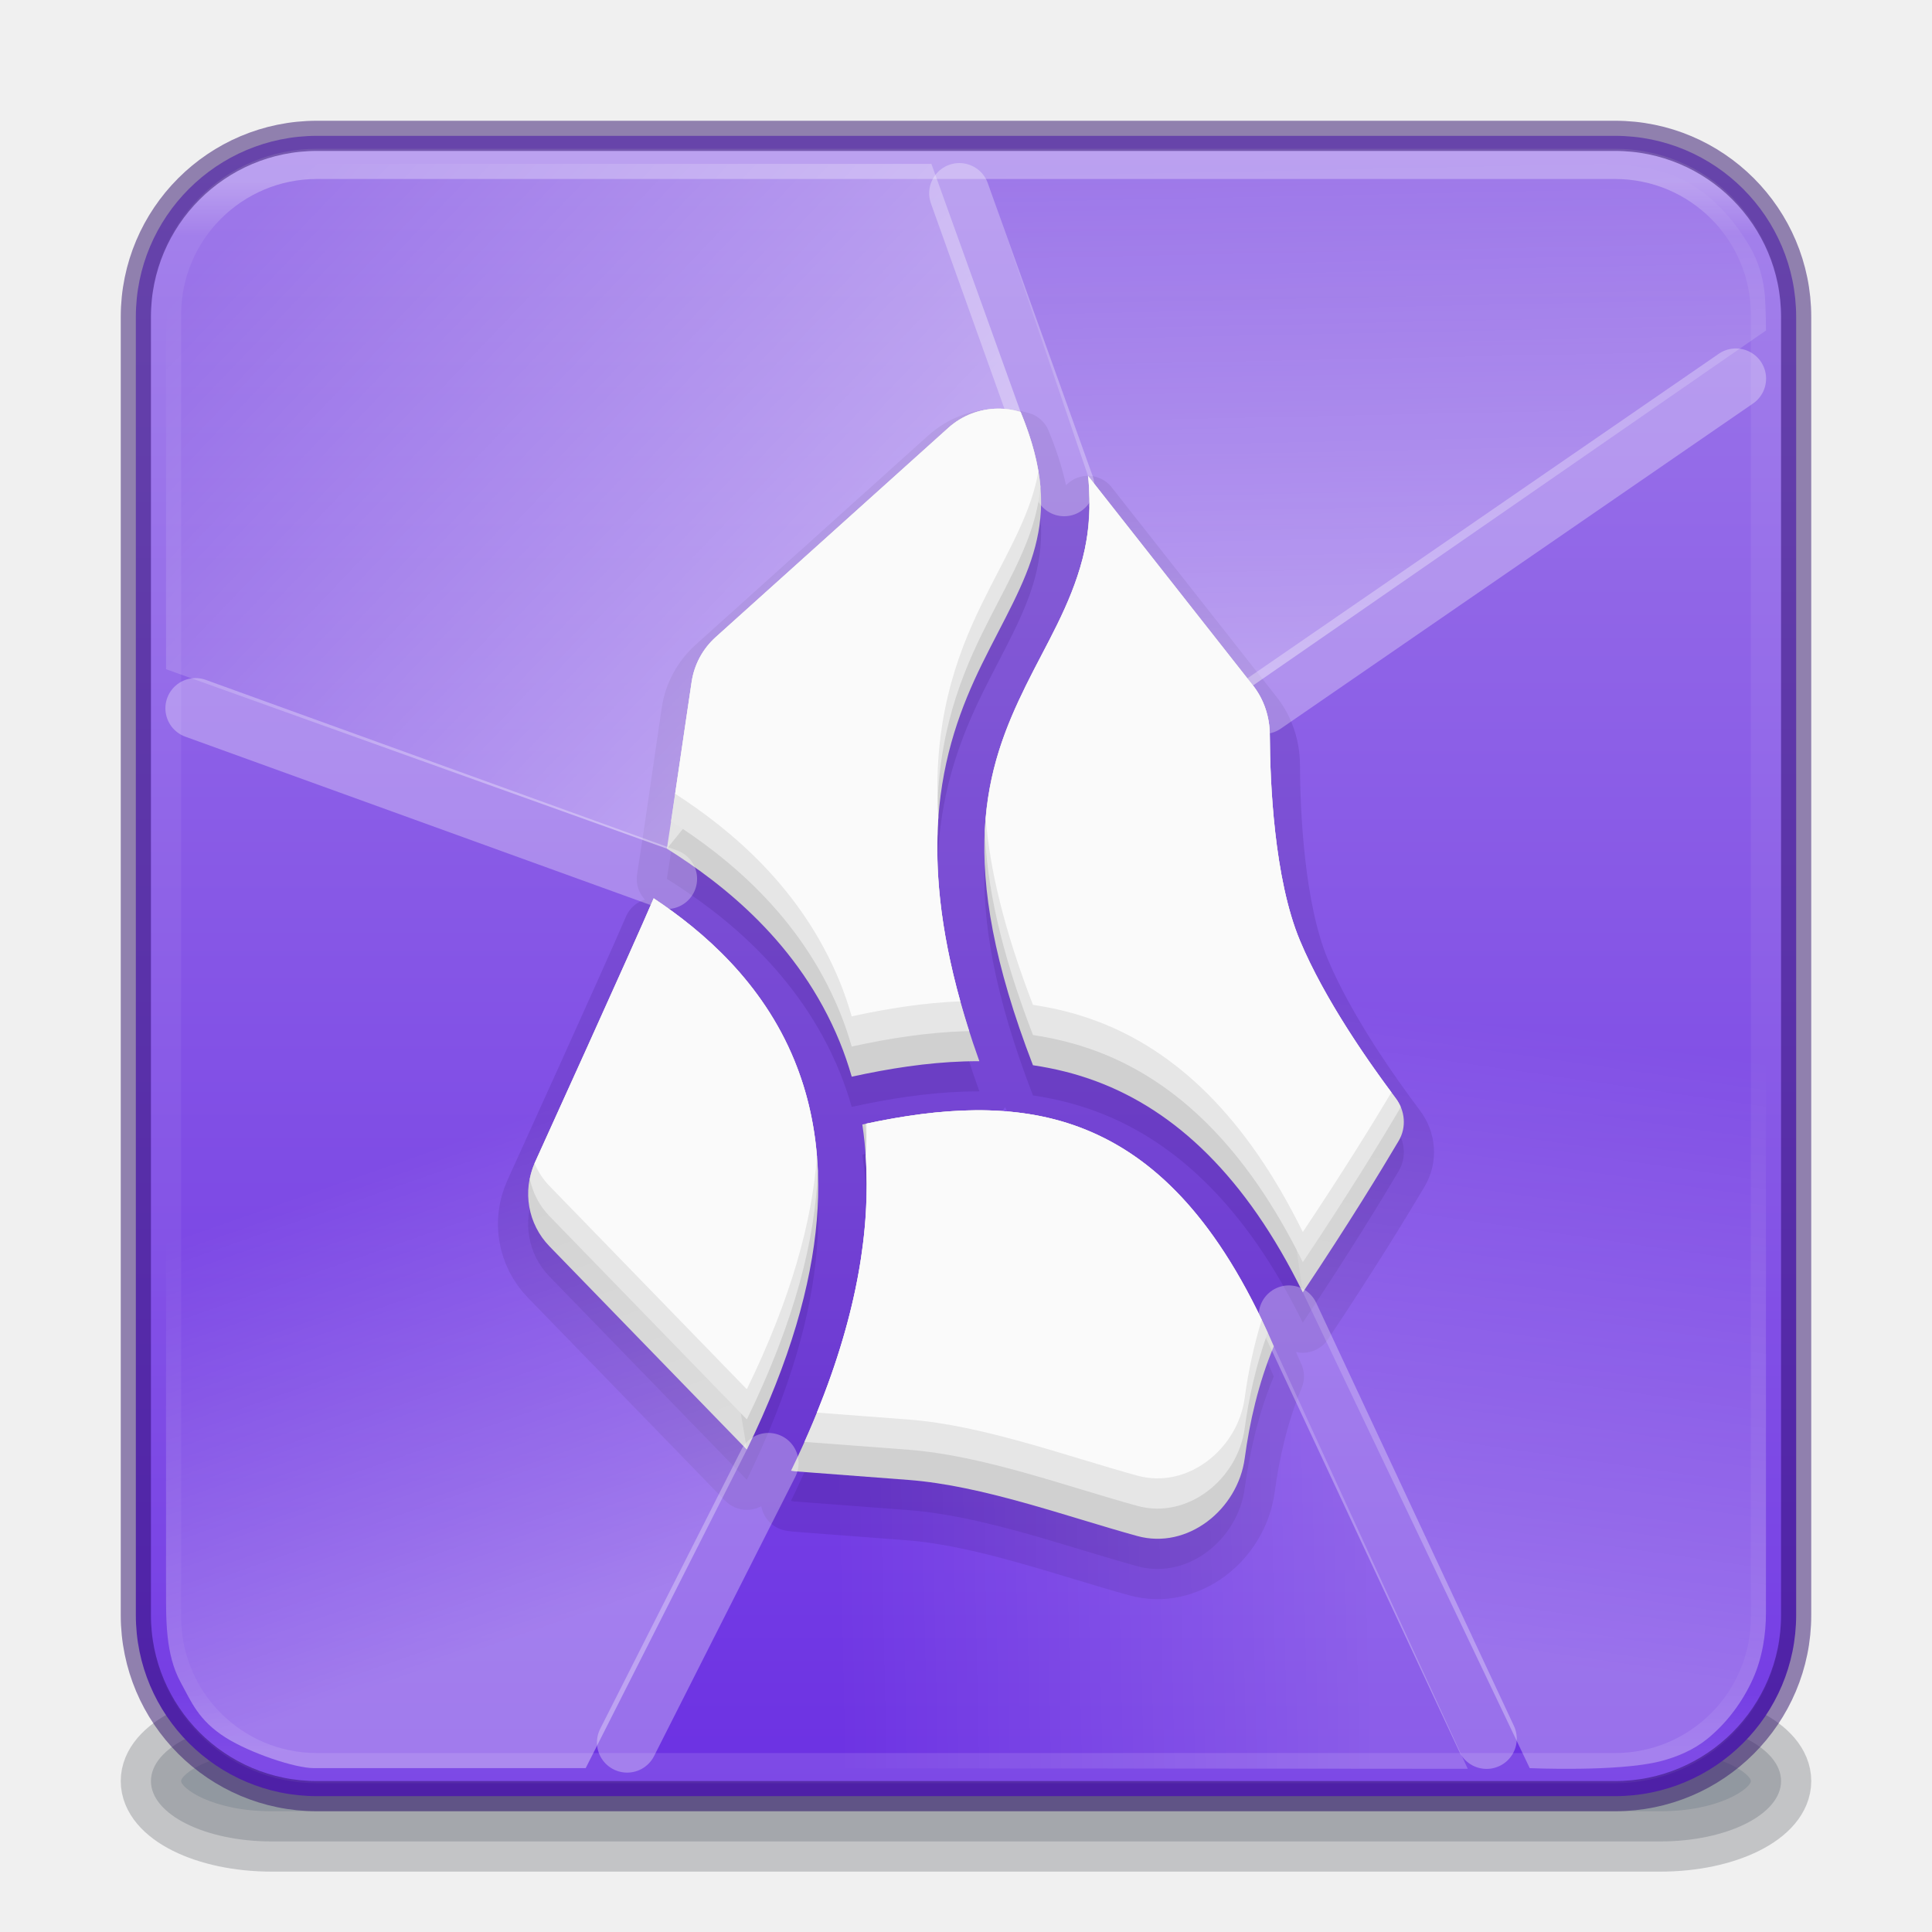
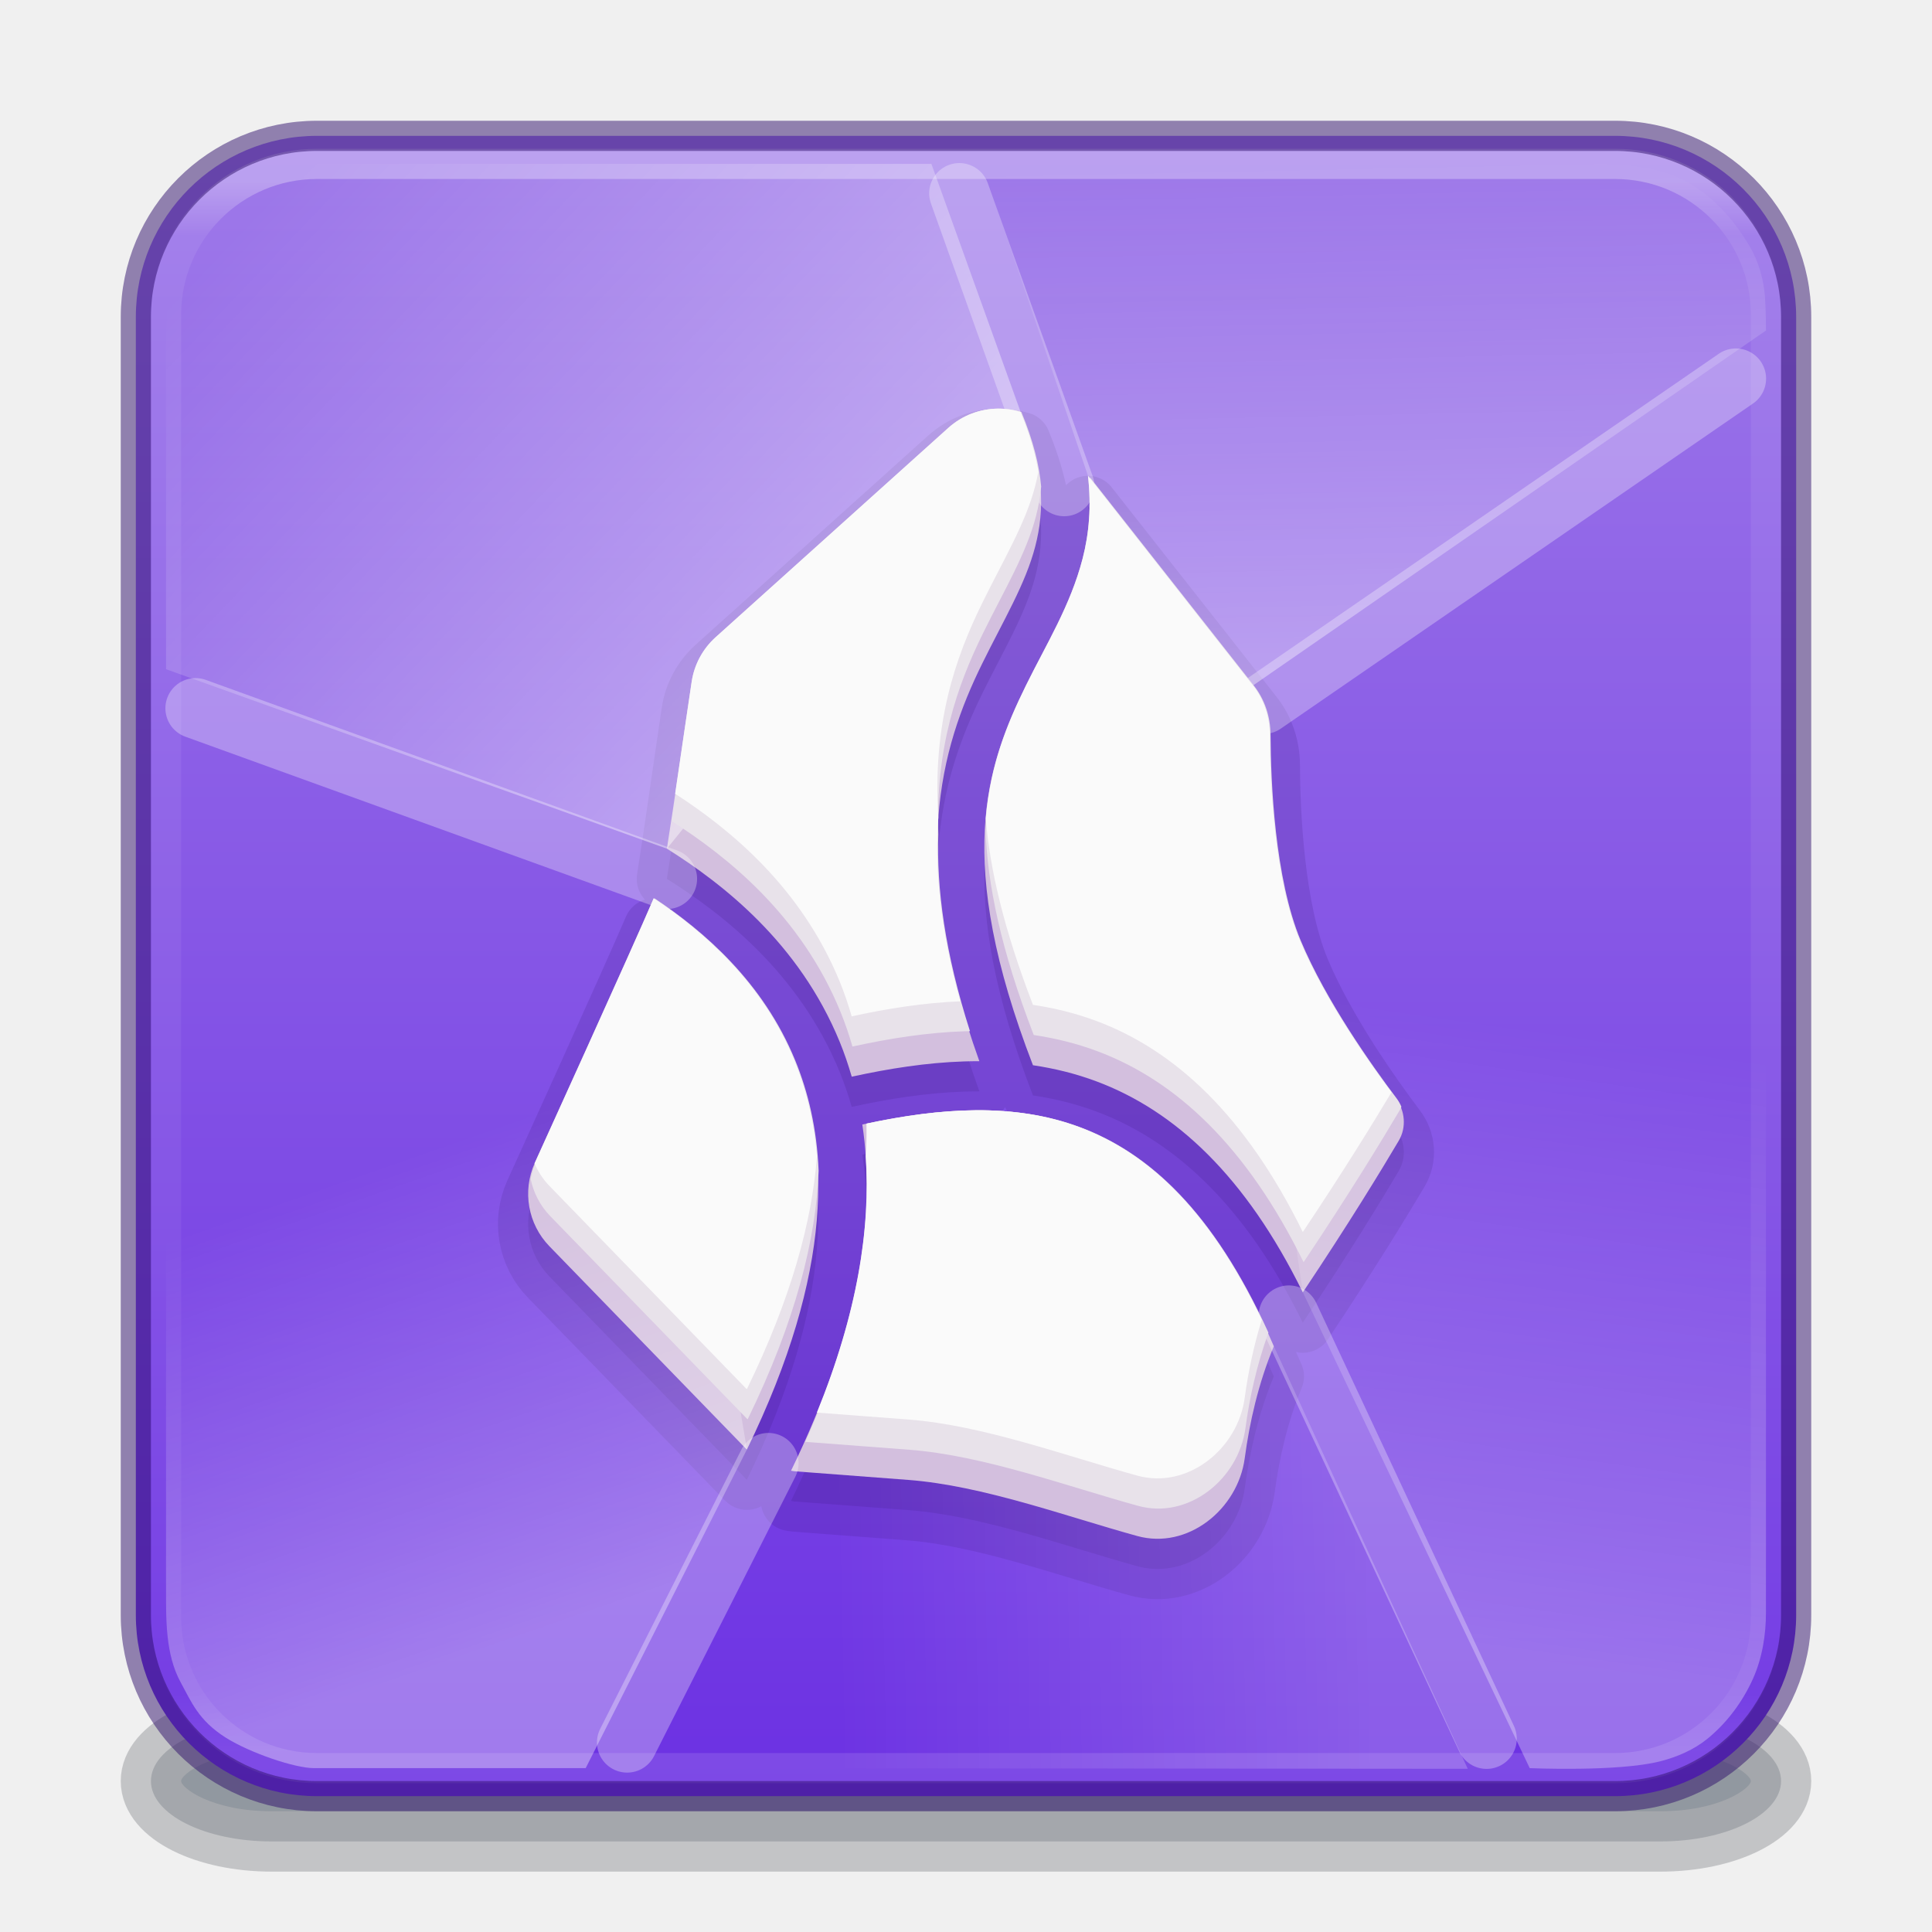
- <svg xmlns="http://www.w3.org/2000/svg" xmlns:xlink="http://www.w3.org/1999/xlink" version="1.1" id="svg4332" height="64" width="64" xml:space="preserve">
-   <defs id="defs4334">
+ <svg xmlns="http://www.w3.org/2000/svg" xmlns:xlink="http://www.w3.org/1999/xlink" version="1.1" width="64" height="64" id="svg6649" xml:space="preserve">
+   <defs id="defs6651">
    <linearGradient id="linearGradient17">
      <stop style="stop-color:#ffffff;stop-opacity:0.204;" offset="0" id="stop17" />
      <stop style="stop-color:#ffffff;stop-opacity:0;" offset="1" id="stop18" />
    </linearGradient>
    <linearGradient id="linearGradient15">
      <stop style="stop-color:#ffffff;stop-opacity:0.354;" offset="0" id="stop15" />
      <stop style="stop-color:#ffffff;stop-opacity:0;" offset="1" id="stop16" />
    </linearGradient>
    <linearGradient id="linearGradient13">
      <stop style="stop-color:#ffffff;stop-opacity:0.3;" offset="0" id="stop13" />
      <stop style="stop-color:#ffffff;stop-opacity:0;" offset="1" id="stop14" />
    </linearGradient>
    <linearGradient id="linearGradient11">
      <stop style="stop-color:#ffffff;stop-opacity:0.399;" offset="0" id="stop11" />
      <stop style="stop-color:#ffffff;stop-opacity:0;" offset="1" id="stop12" />
    </linearGradient>
    <linearGradient id="linearGradient4">
-       <stop style="stop-color:#ffffff;stop-opacity:0.447;" offset="0" id="stop4" />
-       <stop style="stop-color:#ffffff;stop-opacity:0;" offset="1" id="stop5" />
+       <stop style="stop-color:#ffffff;stop-opacity:0.447;" offset="0" id="stop4-5" />
+       <stop style="stop-color:#ffffff;stop-opacity:0;" offset="1" id="stop5-6" />
    </linearGradient>
    <linearGradient id="linearGradient909">
      <stop id="stop901" style="stop-color:#9e79e9;stop-opacity:1;" offset="0" />
      <stop id="stop907" style="stop-color:#6c31e3;stop-opacity:1;" offset="1" />
    </linearGradient>
-     <linearGradient y2="42.092" x2="24" y1="5.909" x1="24" gradientTransform="matrix(1.432432,0,0,1.436283,-2.378375,-2.470783)" gradientUnits="userSpaceOnUse" id="linearGradient3904" xlink:href="#linearGradient4270" />
+     <linearGradient y2="42.092" x2="24" y1="5.909" x1="24" gradientTransform="matrix(1.432432,0,0,1.436283,-2.37838,-2.470783)" gradientUnits="userSpaceOnUse" id="linearGradient3904" xlink:href="#linearGradient4270" />
    <linearGradient id="linearGradient4270">
      <stop id="stop4272" style="stop-color:#ffffff;stop-opacity:1" offset="0" />
      <stop id="stop4274" style="stop-color:#ffffff;stop-opacity:0.235" offset="0.035" />
      <stop id="stop4276" style="stop-color:#ffffff;stop-opacity:0.157" offset="0.962" />
      <stop id="stop4278" style="stop-color:#ffffff;stop-opacity:0.392" offset="1" />
    </linearGradient>
    <linearGradient xlink:href="#linearGradient909" id="linearGradient899" x1="31.781" y1="4.927" x2="31.781" y2="59.148" gradientUnits="userSpaceOnUse" />
    <linearGradient xlink:href="#linearGradient4" id="linearGradient5" x1="28.166" y1="22.705" x2="10.04" y2="5.429" gradientUnits="userSpaceOnUse" />
    <linearGradient xlink:href="#linearGradient11" id="linearGradient12" x1="41.508" y1="22.707" x2="41.144" y2="5.429" gradientUnits="userSpaceOnUse" />
    <linearGradient xlink:href="#linearGradient13" id="linearGradient14" x1="52.227" y1="55.155" x2="55.176" y2="34.68" gradientUnits="userSpaceOnUse" />
    <linearGradient xlink:href="#linearGradient15" id="linearGradient16" x1="20.775" y1="53.066" x2="15.391" y2="37.661" gradientUnits="userSpaceOnUse" />
    <linearGradient xlink:href="#linearGradient17" id="linearGradient18" x1="45.409" y1="51.595" x2="27.697" y2="51.975" gradientUnits="userSpaceOnUse" />
  </defs>
-   <path id="path19" style="opacity:0.2;fill:#0e141f;fill-opacity:1;stroke:#0e141f;stroke-width:2;stroke-linecap:round;stroke-linejoin:round;stroke-dasharray:none;stroke-opacity:1;paint-order:markers stroke fill" d="M 9 57 A 4 2 0 0 0 5 59 A 4 2 0 0 0 9 61 L 55 61 A 4 2 0 0 0 59 59 A 4 2 0 0 0 55 57 L 9 57 z " />
-   <path id="rect18" style="opacity:0.2;fill:#273445;fill-opacity:1;stroke:none;stroke-width:2;stroke-linecap:round;stroke-linejoin:round;stroke-dasharray:none;stroke-opacity:1;paint-order:markers stroke fill" d="M 9 57 A 4 2 0 0 0 5 59 A 4 2 0 0 0 9 61 L 55 61 A 4 2 0 0 0 59 59 A 4 2 0 0 0 55 57 L 9 57 z " />
+   <path id="path19" style="opacity:0.2;fill:#0e141f;fill-opacity:1;stroke:#0e141f;stroke-width:2;stroke-linecap:round;stroke-linejoin:round;stroke-dasharray:none;stroke-opacity:1;paint-order:markers stroke fill" d="m 9,57 a 4,2 0 0 0 -4,2 4,2 0 0 0 4,2 h 46 a 4,2 0 0 0 4,-2 4,2 0 0 0 -4,-2 z" />
+   <path id="rect18" style="opacity:0.2;fill:#273445;fill-opacity:1;stroke:none;stroke-width:2;stroke-linecap:round;stroke-linejoin:round;stroke-dasharray:none;stroke-opacity:1;paint-order:markers stroke fill" d="m 9,57 a 4,2 0 0 0 -4,2 4,2 0 0 0 4,2 h 46 a 4,2 0 0 0 4,-2 4,2 0 0 0 -4,-2 z" />
  <path id="path18" style="opacity:0.2;fill:#485a6c;fill-opacity:1;stroke:none;stroke-width:2;stroke-linecap:round;stroke-linejoin:round;stroke-dasharray:none;stroke-opacity:1;paint-order:markers stroke fill" d="m 9,58 h 46 c 1.99,0 3,0.774 3,1 0,0.226 -1.01,1 -3,1 H 9 C 7.01,60 6,59.226 6,59 6,58.774 7.01,58 9,58 Z" />
  <rect width="55" height="55" rx="6" ry="6" x="4.5" y="4.5" id="rect5505-21-3-8-5-2-9" style="color:#000000;display:inline;overflow:visible;visibility:visible;fill:url(#linearGradient899);fill-opacity:1;fill-rule:nonzero;stroke:none;stroke-width:1;marker:none;enable-background:accumulate" />
-   <path id="path2" style="fill:#2e0d6d;fill-opacity:1;stroke-width:2;stroke:#2f106c;stroke-opacity:1;stroke-dasharray:none;stroke-linejoin:round;stroke-linecap:round;opacity:0.15" d="m 33.045,14.537 c -0.581,0.008 -1.164,0.217 -1.633,0.639 l -7.703,6.93 c -0.43,0.386 -0.711,0.909 -0.797,1.48 -0.236,1.563 -0.587,4.073 -0.82,5.527 1.841,1.156 4.379,3.118 5.723,6.396 0.151,0.369 0.284,0.757 0.4,1.158 1.238,-0.271 2.482,-0.466 3.719,-0.506 0.169,-0.005 0.339,-0.008 0.508,-0.008 -2.385,-6.652 -1.272,-10.387 0.086,-13.154 0.718,-1.462 1.442,-2.649 1.766,-3.9 0.316,-1.222 0.307,-2.537 -0.484,-4.453 -0.248,-0.076 -0.505,-0.113 -0.764,-0.109 z m 2.996,2.225 c 0.114,1.003 0.037,1.911 -0.178,2.742 -0.404,1.562 -1.206,2.837 -1.881,4.211 -1.322,2.693 -2.381,5.79 0.236,12.572 0.712,0.106 1.416,0.277 2.109,0.537 2.595,0.971 4.934,3.131 6.83,6.988 1.532,-2.291 2.623,-4.084 3.178,-5.023 0.26,-0.441 0.213,-0.994 -0.096,-1.402 -0.803,-1.064 -2.34,-3.227 -3.178,-5.23 -0.861,-2.059 -0.991,-5.257 -0.998,-6.814 -0.003,-0.592 -0.191,-1.17 -0.557,-1.635 z m -14.387,13.996 c -0.672,1.579 -3.941,8.768 -3.941,8.768 -0.418,0.932 -0.225,2.025 0.486,2.758 l 6.51,6.705 c 0.01,0.01 0.023,0.017 0.033,0.027 2.89,-5.929 2.755,-10.006 1.572,-12.891 -1.062,-2.592 -3.025,-4.279 -4.66,-5.367 z m 10.656,7.021 c -1.204,0.009 -2.458,0.19 -3.746,0.471 0.455,3.013 -0.087,6.798 -2.361,11.469 0.04,0.005 0.077,0.017 0.117,0.019 0,0 3.454,0.262 3.779,0.287 2.465,0.19 5.206,1.205 7.572,1.857 1.661,0.461 3.333,-0.872 3.562,-2.58 0.156,-1.162 0.447,-2.472 0.963,-3.707 -1.869,-4.32 -4.066,-6.366 -6.438,-7.254 -1.091,-0.408 -2.245,-0.571 -3.449,-0.562 z" />
-   <path id="path3" style="fill:#2e0d6d;fill-opacity:1;stroke-width:2;stroke:none;stroke-opacity:1;stroke-dasharray:none;stroke-linejoin:round;stroke-linecap:round;opacity:0.15" d="m 33.045,14.537 c -0.581,0.008 -1.164,0.217 -1.633,0.639 l -7.703,6.93 c -0.43,0.386 -0.711,0.909 -0.797,1.48 -0.236,1.563 -0.587,4.073 -0.82,5.527 1.841,1.156 4.379,3.118 5.723,6.396 0.151,0.369 0.284,0.757 0.4,1.158 1.238,-0.271 2.482,-0.466 3.719,-0.506 0.169,-0.005 0.339,-0.008 0.508,-0.008 -2.385,-6.652 -1.272,-10.387 0.086,-13.154 0.718,-1.462 1.442,-2.649 1.766,-3.9 0.316,-1.222 0.307,-2.537 -0.484,-4.453 -0.248,-0.076 -0.505,-0.113 -0.764,-0.109 z m 2.996,2.225 c 0.114,1.003 0.037,1.911 -0.178,2.742 -0.404,1.562 -1.206,2.837 -1.881,4.211 -1.322,2.693 -2.381,5.79 0.236,12.572 0.712,0.106 1.416,0.277 2.109,0.537 2.595,0.971 4.934,3.131 6.83,6.988 1.532,-2.291 2.623,-4.084 3.178,-5.023 0.26,-0.441 0.213,-0.994 -0.096,-1.402 -0.803,-1.064 -2.34,-3.227 -3.178,-5.23 -0.861,-2.059 -0.991,-5.257 -0.998,-6.814 -0.003,-0.592 -0.191,-1.17 -0.557,-1.635 z m -14.387,13.996 c -0.672,1.579 -3.941,8.768 -3.941,8.768 -0.418,0.932 -0.225,2.025 0.486,2.758 l 6.51,6.705 c 0.01,0.01 0.023,0.017 0.033,0.027 2.89,-5.929 2.755,-10.006 1.572,-12.891 -1.062,-2.592 -3.025,-4.279 -4.66,-5.367 z m 10.656,7.021 c -1.204,0.009 -2.458,0.19 -3.746,0.471 0.455,3.013 -0.087,6.798 -2.361,11.469 0.04,0.005 0.077,0.017 0.117,0.019 0,0 3.454,0.262 3.779,0.287 2.465,0.19 5.206,1.205 7.572,1.857 1.661,0.461 3.333,-0.872 3.562,-2.58 0.156,-1.162 0.447,-2.472 0.963,-3.707 -1.869,-4.32 -4.066,-6.366 -6.438,-7.254 -1.091,-0.408 -2.245,-0.571 -3.449,-0.562 z" />
-   <path style="opacity:1;fill:url(#linearGradient18);fill-opacity:1;stroke:none;stroke-width:2;stroke-linecap:round;stroke-linejoin:round;stroke-dasharray:none;stroke-opacity:1;paint-order:markers stroke fill" d="M 26.204,48.719 21.495,58.571 48.621,58.594 42.198,44.596 Z" id="path16" />
+   <path id="path2" style="opacity:0.15;fill:#2e0d6d;fill-opacity:1;stroke:#2f106c;stroke-width:2;stroke-linecap:round;stroke-linejoin:round;stroke-dasharray:none;stroke-opacity:1" d="m 33.045,14.537 c -0.581,0.008 -1.164,0.217 -1.633,0.639 l -7.703,6.93 c -0.43,0.386 -0.711,0.909 -0.797,1.48 -0.236,1.563 -0.587,4.073 -0.82,5.527 1.841,1.156 4.379,3.118 5.723,6.396 0.151,0.369 0.284,0.757 0.4,1.158 1.238,-0.271 2.482,-0.466 3.719,-0.506 0.169,-0.005 0.339,-0.008 0.508,-0.008 -2.385,-6.652 -1.272,-10.387 0.086,-13.154 0.718,-1.462 1.442,-2.649 1.766,-3.9 0.316,-1.222 0.307,-2.537 -0.484,-4.453 -0.248,-0.076 -0.505,-0.113 -0.764,-0.109 z m 2.996,2.225 c 0.114,1.003 0.037,1.911 -0.178,2.742 -0.404,1.562 -1.206,2.837 -1.881,4.211 -1.322,2.693 -2.381,5.79 0.236,12.572 0.712,0.106 1.416,0.277 2.109,0.537 2.595,0.971 4.934,3.131 6.83,6.988 1.532,-2.291 2.623,-4.084 3.178,-5.023 0.26,-0.441 0.213,-0.994 -0.096,-1.402 -0.803,-1.064 -2.34,-3.227 -3.178,-5.23 -0.861,-2.059 -0.991,-5.257 -0.998,-6.814 -0.003,-0.592 -0.191,-1.17 -0.557,-1.635 z M 21.655,30.758 c -0.672,1.579 -3.941,8.768 -3.941,8.768 -0.418,0.932 -0.225,2.025 0.486,2.758 l 6.51,6.705 c 0.01,0.01 0.023,0.017 0.033,0.027 2.89,-5.929 2.755,-10.006 1.572,-12.891 -1.062,-2.592 -3.025,-4.279 -4.66,-5.367 z m 10.656,7.021 c -1.204,0.009 -2.458,0.19 -3.746,0.471 0.455,3.013 -0.087,6.798 -2.361,11.469 0.04,0.005 0.077,0.017 0.117,0.019 0,0 3.454,0.262 3.779,0.287 2.465,0.19 5.206,1.205 7.572,1.857 1.661,0.461 3.333,-0.872 3.562,-2.58 0.156,-1.162 0.447,-2.472 0.963,-3.707 -1.869,-4.32 -4.066,-6.366 -6.438,-7.254 -1.091,-0.408 -2.245,-0.571 -3.449,-0.562 z" />
+   <path id="path3" style="opacity:0.15;fill:#2e0d6d;fill-opacity:1;stroke:none;stroke-width:2;stroke-linecap:round;stroke-linejoin:round;stroke-dasharray:none;stroke-opacity:1" d="m 33.045,14.537 c -0.581,0.008 -1.164,0.217 -1.633,0.639 l -7.703,6.93 c -0.43,0.386 -0.711,0.909 -0.797,1.48 -0.236,1.563 -0.587,4.073 -0.82,5.527 1.841,1.156 4.379,3.118 5.723,6.396 0.151,0.369 0.284,0.757 0.4,1.158 1.238,-0.271 2.482,-0.466 3.719,-0.506 0.169,-0.005 0.339,-0.008 0.508,-0.008 -2.385,-6.652 -1.272,-10.387 0.086,-13.154 0.718,-1.462 1.442,-2.649 1.766,-3.9 0.316,-1.222 0.307,-2.537 -0.484,-4.453 -0.248,-0.076 -0.505,-0.113 -0.764,-0.109 z m 2.996,2.225 c 0.114,1.003 0.037,1.911 -0.178,2.742 -0.404,1.562 -1.206,2.837 -1.881,4.211 -1.322,2.693 -2.381,5.79 0.236,12.572 0.712,0.106 1.416,0.277 2.109,0.537 2.595,0.971 4.934,3.131 6.83,6.988 1.532,-2.291 2.623,-4.084 3.178,-5.023 0.26,-0.441 0.213,-0.994 -0.096,-1.402 -0.803,-1.064 -2.34,-3.227 -3.178,-5.23 -0.861,-2.059 -0.991,-5.257 -0.998,-6.814 -0.003,-0.592 -0.191,-1.17 -0.557,-1.635 z M 21.655,30.758 c -0.672,1.579 -3.941,8.768 -3.941,8.768 -0.418,0.932 -0.225,2.025 0.486,2.758 l 6.51,6.705 c 0.01,0.01 0.023,0.017 0.033,0.027 2.89,-5.929 2.755,-10.006 1.572,-12.891 -1.062,-2.592 -3.025,-4.279 -4.66,-5.367 z m 10.656,7.021 c -1.204,0.009 -2.458,0.19 -3.746,0.471 0.455,3.013 -0.087,6.798 -2.361,11.469 0.04,0.005 0.077,0.017 0.117,0.019 0,0 3.454,0.262 3.779,0.287 2.465,0.19 5.206,1.205 7.572,1.857 1.661,0.461 3.333,-0.872 3.562,-2.58 0.156,-1.162 0.447,-2.472 0.963,-3.707 -1.869,-4.32 -4.066,-6.366 -6.438,-7.254 -1.091,-0.408 -2.245,-0.571 -3.449,-0.562 z" />
+   <path style="opacity:1;fill:url(#linearGradient18);fill-opacity:1;stroke:none;stroke-width:2;stroke-linecap:round;stroke-linejoin:round;stroke-dasharray:none;stroke-opacity:1;paint-order:markers stroke fill" d="M 26.203,48.719 21.495,58.571 48.621,58.594 42.198,44.596 Z" id="path16" />
  <rect style="opacity:0.3;fill:none;stroke:url(#linearGradient3904);stroke-width:1;stroke-linecap:round;stroke-linejoin:round;stroke-miterlimit:4;stroke-dasharray:none;stroke-dashoffset:0;stroke-opacity:1" id="rect6741" y="5.429" x="5.5" ry="5" rx="5" height="53.142" width="53" />
  <rect style="color:#000000;display:inline;overflow:visible;visibility:visible;opacity:0.5;fill:none;stroke:#2f106c;stroke-width:1;stroke-linecap:round;stroke-linejoin:round;stroke-miterlimit:4;stroke-dasharray:none;stroke-dashoffset:0;stroke-opacity:1;marker:none;enable-background:accumulate" id="rect5505-21-9" y="4.5" x="4.5" ry="6" rx="6" height="55" width="55" />
-   <path id="path1-0" style="fill:#d0d0d0;fill-opacity:1;stroke-width:0.093" d="m 33.045,13.537 c -0.581,0.008 -1.164,0.217 -1.633,0.639 l -7.703,6.93 c -0.43,0.386 -0.711,0.909 -0.797,1.48 -0.236,1.563 -0.587,4.073 -0.82,5.527 1.841,1.156 4.379,3.118 5.723,6.396 0.151,0.369 0.284,0.757 0.4,1.158 1.238,-0.271 2.482,-0.466 3.719,-0.506 0.169,-0.005 0.339,-0.008 0.508,-0.008 -2.385,-6.652 -1.272,-10.387 0.086,-13.154 0.718,-1.462 1.442,-2.649 1.766,-3.9 0.316,-1.222 0.307,-2.537 -0.484,-4.453 -0.248,-0.076 -0.505,-0.113 -0.764,-0.109 z m 2.996,2.225 c 0.114,1.003 0.037,1.911 -0.178,2.742 -0.404,1.562 -1.206,2.837 -1.881,4.211 -1.322,2.693 -2.381,5.79 0.236,12.572 0.712,0.106 1.416,0.277 2.109,0.537 2.595,0.971 4.934,3.131 6.83,6.988 1.532,-2.291 2.623,-4.084 3.178,-5.023 0.26,-0.441 0.213,-0.994 -0.096,-1.402 -0.803,-1.064 -2.34,-3.227 -3.178,-5.23 -0.861,-2.059 -0.991,-5.257 -0.998,-6.814 -0.003,-0.592 -0.191,-1.17 -0.557,-1.635 z M 21.655,29.758 c -0.672,1.579 -3.941,8.768 -3.941,8.768 -0.418,0.932 -0.225,2.025 0.486,2.758 l 6.51,6.705 c 0.01,0.01 0.023,0.017 0.033,0.027 2.89,-5.929 2.755,-10.006 1.572,-12.891 -1.062,-2.592 -3.025,-4.279 -4.66,-5.367 z m 10.656,7.021 c -1.204,0.009 -2.458,0.19 -3.746,0.471 0.455,3.013 -0.087,6.798 -2.361,11.469 0.04,0.005 0.077,0.017 0.117,0.019 0,0 3.454,0.262 3.779,0.287 2.465,0.19 5.206,1.205 7.572,1.857 1.661,0.461 3.333,-0.872 3.562,-2.58 0.156,-1.162 0.447,-2.472 0.963,-3.707 -1.869,-4.32 -4.066,-6.366 -6.438,-7.254 -1.091,-0.408 -2.245,-0.571 -3.449,-0.562 z" />
+   <path id="path1-0" style="fill:#d3bfde;fill-opacity:1;stroke-width:0.093" d="m 33.045,13.537 c -0.581,0.008 -1.164,0.217 -1.633,0.639 l -7.703,6.93 c -0.43,0.386 -0.711,0.909 -0.797,1.48 -0.236,1.563 -0.587,4.073 -0.82,5.527 1.841,1.156 4.379,3.118 5.723,6.396 0.151,0.369 0.284,0.757 0.4,1.158 1.238,-0.271 2.482,-0.466 3.719,-0.506 0.169,-0.005 0.339,-0.008 0.508,-0.008 C 30.057,28.502 31.169,24.767 32.528,22 c 0.718,-1.462 1.442,-2.649 1.766,-3.9 0.316,-1.222 0.307,-2.537 -0.484,-4.453 -0.248,-0.076 -0.505,-0.113 -0.764,-0.109 z m 2.996,2.225 c 0.114,1.003 0.037,1.911 -0.178,2.742 -0.404,1.562 -1.206,2.837 -1.881,4.211 -1.322,2.693 -2.381,5.79 0.236,12.572 0.712,0.106 1.416,0.277 2.109,0.537 2.595,0.971 4.934,3.131 6.83,6.988 1.532,-2.291 2.623,-4.084 3.178,-5.023 0.26,-0.441 0.213,-0.994 -0.096,-1.402 -0.803,-1.064 -2.34,-3.227 -3.178,-5.23 -0.861,-2.059 -0.991,-5.257 -0.998,-6.814 -0.003,-0.592 -0.191,-1.17 -0.557,-1.635 z M 21.655,29.758 c -0.672,1.579 -3.941,8.768 -3.941,8.768 -0.418,0.932 -0.225,2.025 0.486,2.758 l 6.51,6.705 c 0.01,0.01 0.023,0.017 0.033,0.027 2.89,-5.929 2.755,-10.006 1.572,-12.891 -1.062,-2.592 -3.025,-4.279 -4.66,-5.367 z m 10.656,7.021 c -1.204,0.009 -2.458,0.19 -3.746,0.471 0.455,3.013 -0.087,6.798 -2.361,11.469 0.04,0.005 0.077,0.017 0.117,0.019 0,0 3.454,0.262 3.779,0.287 2.465,0.19 5.206,1.205 7.572,1.857 1.661,0.461 3.333,-0.872 3.562,-2.58 0.156,-1.162 0.447,-2.472 0.963,-3.707 -1.869,-4.32 -4.066,-6.366 -6.438,-7.254 -1.091,-0.408 -2.245,-0.571 -3.449,-0.562 z" />
  <path style="opacity:1;fill:url(#linearGradient5);fill-opacity:1;stroke:none;stroke-width:2;stroke-linecap:round;stroke-linejoin:round;stroke-dasharray:none;stroke-opacity:1;paint-order:markers stroke fill" d="M 33.809,13.646 30.854,5.429 c 0,0 -13.849,0 -20.814,0 -1.048,0 -2.06,0.612 -2.876,1.27 C 6.619,7.138 6.185,7.746 5.927,8.397 5.503,9.471 5.5,10.68 5.5,11.835 c 0,3.582 0,10.333 0,10.333 l 16.592,5.945 z" id="path4" />
  <path style="opacity:0.3;fill:none;fill-opacity:1;stroke:#ffffff;stroke-width:2;stroke-linecap:round;stroke-linejoin:round;stroke-dasharray:none;stroke-opacity:1;paint-order:markers stroke fill" d="M 35.252,16.101 31.78,6.402" id="path5" />
  <path style="opacity:0.3;fill:none;fill-opacity:1;stroke:#ffffff;stroke-width:2;stroke-linecap:round;stroke-linejoin:round;stroke-dasharray:none;stroke-opacity:1;paint-order:markers stroke fill" d="M 41.861,23.313 57.504,12.543" id="path6" />
-   <path style="opacity:0.3;fill:none;fill-opacity:1;stroke:#ffffff;stroke-width:2;stroke-linecap:round;stroke-linejoin:round;stroke-dasharray:none;stroke-opacity:1;paint-order:markers stroke fill" d="M 42.695,43.581 49.245,57.597" id="path7" />
+   <path style="opacity:0.3;fill:none;fill-opacity:1;stroke:#ffffff;stroke-width:2;stroke-linecap:round;stroke-linejoin:round;stroke-dasharray:none;stroke-opacity:1;paint-order:markers stroke fill" d="m 42.695,43.581 6.55,14.016" id="path7" />
  <path style="opacity:0.3;fill:none;fill-opacity:1;stroke:#ffffff;stroke-width:2;stroke-linecap:round;stroke-linejoin:round;stroke-dasharray:none;stroke-opacity:1;paint-order:markers stroke fill" d="m 25.454,48.468 -4.679,9.252" id="path8" />
  <path style="opacity:0.3;fill:none;fill-opacity:1;stroke:#ffffff;stroke-width:2;stroke-linecap:round;stroke-linejoin:round;stroke-dasharray:none;stroke-opacity:1;paint-order:markers stroke fill" d="M 22.092,29.113 6.479,23.463" id="path9" />
-   <path style="opacity:1;fill:url(#linearGradient12);stroke:none;stroke-width:2;stroke-linecap:round;stroke-linejoin:round;stroke-dasharray:none;stroke-opacity:1;paint-order:markers stroke fill" d="M 36.041,15.762 32.523,5.429 c 0,0 13.617,0 20.454,0 0.999,0 2.059,0.131 2.933,0.614 0.864,0.478 1.56,1.279 2.058,2.132 0.295,0.505 0.46,1.097 0.5,1.68 C 58.498,10.302 58.5,10.948 58.5,10.948 l -16.992,11.759 z" id="path10" />
+   <path style="opacity:1;fill:url(#linearGradient12);stroke:none;stroke-width:2;stroke-linecap:round;stroke-linejoin:round;stroke-dasharray:none;stroke-opacity:1;paint-order:markers stroke fill" d="M 36.041,15.762 32.523,5.429 c 0,0 13.617,0 20.454,0 0.999,0 2.059,0.131 2.933,0.614 0.864,0.478 1.56,1.279 2.058,2.132 0.295,0.505 0.46,1.097 0.5,1.68 0.031,0.448 0.032,1.093 0.032,1.093 l -16.992,11.759 z" id="path10" />
  <path style="opacity:1;fill:url(#linearGradient14);stroke:none;stroke-width:2;stroke-linecap:round;stroke-linejoin:round;stroke-dasharray:none;stroke-opacity:1;paint-order:markers stroke fill" d="M 42.065,24.342 58.5,12.816 c 0,0 0,27.297 0,40.599 0,0.747 -0.126,1.517 -0.432,2.198 -0.339,0.757 -0.861,1.459 -1.505,1.984 -0.449,0.366 -1.007,0.606 -1.568,0.749 -1.398,0.355 -4.321,0.226 -4.321,0.226 L 43.159,42.812 40.983,28.113 Z" id="path12" />
  <path style="opacity:1;fill:url(#linearGradient16);fill-opacity:1;stroke:none;stroke-width:2;stroke-linecap:round;stroke-linejoin:round;stroke-dasharray:none;stroke-opacity:1;paint-order:markers stroke fill" d="M 21.655,29.758 5.5,23.911 c 0,0 0,19.095 0,28.643 0,1.076 -0.028,2.248 0.492,3.189 0.34,0.615 0.573,1.244 1.492,1.822 0.809,0.508 2.287,1.006 2.906,1.006 3.03,0 9.012,0 9.012,0 l 5.341,-10.556 z" id="path14" />
-   <path id="path1" style="fill:#e6e6e6;fill-opacity:1;stroke-width:0.093" d="M 33.045 13.537 C 32.464 13.545 31.881 13.754 31.412 14.176 L 23.709 21.105 C 23.279 21.492 22.998 22.015 22.912 22.586 C 22.716 23.888 22.45 25.745 22.229 27.203 C 24.057 28.369 26.502 30.309 27.814 33.51 C 27.966 33.879 28.098 34.267 28.215 34.668 C 29.452 34.397 30.697 34.202 31.934 34.162 C 31.992 34.16 32.049 34.161 32.107 34.16 C 31.273 31.555 30.998 29.422 31.059 27.629 C 30.958 24.759 31.695 22.696 32.527 21 C 33.245 19.538 33.97 18.351 34.293 17.1 C 34.375 16.782 34.435 16.458 34.465 16.119 C 34.402 15.402 34.202 14.599 33.809 13.646 C 33.56 13.571 33.304 13.534 33.045 13.537 z M 36.084 15.816 C 36.081 15.953 36.082 16.092 36.072 16.225 C 36.119 17.045 36.044 17.803 35.863 18.504 C 35.46 20.065 34.657 21.341 33.982 22.715 C 33.317 24.071 32.72 25.53 32.623 27.51 C 32.686 29.291 33.131 31.468 34.219 34.287 C 34.93 34.393 35.634 34.565 36.328 34.824 C 38.923 35.795 41.262 37.955 43.158 41.812 C 44.69 39.521 45.781 37.728 46.336 36.789 C 46.36 36.748 46.38 36.706 46.398 36.664 C 46.357 36.567 46.305 36.473 46.24 36.387 C 45.437 35.322 43.9 33.159 43.062 31.156 C 42.202 29.097 42.071 25.899 42.064 24.342 C 42.061 23.75 41.874 23.172 41.508 22.707 L 36.084 15.816 z M 21.654 29.758 C 20.982 31.337 17.713 38.525 17.713 38.525 C 17.636 38.696 17.587 38.872 17.551 39.051 C 17.645 39.505 17.861 39.935 18.199 40.283 L 24.709 46.988 C 24.719 46.999 24.732 47.006 24.742 47.016 C 26.337 43.745 27.007 41.039 27.092 38.785 C 27.034 37.387 26.745 36.175 26.314 35.125 C 25.252 32.533 23.289 30.846 21.654 29.758 z M 32.311 36.779 C 31.14 36.788 29.922 36.961 28.672 37.229 C 28.709 37.726 28.72 38.243 28.701 38.779 C 28.788 41.29 28.215 44.267 26.648 47.764 C 27.151 47.802 29.803 48.003 30.1 48.025 C 32.565 48.215 35.305 49.231 37.672 49.883 C 39.333 50.343 41.004 49.011 41.234 47.303 C 41.368 46.311 41.609 45.215 41.994 44.146 C 40.17 40.137 38.046 38.198 35.76 37.342 C 34.669 36.933 33.515 36.77 32.311 36.779 z " />
-   <path id="path11" style="fill:#fafafa;fill-opacity:1;stroke-width:0.093" d="m 33.045,13.537 c -0.581,0.008 -1.164,0.217 -1.633,0.639 l -7.703,6.93 c -0.43,0.386 -0.711,0.909 -0.797,1.48 -0.157,1.041 -0.356,2.418 -0.547,3.707 1.812,1.175 4.169,3.094 5.449,6.217 0.151,0.369 0.284,0.757 0.4,1.158 1.197,-0.262 2.401,-0.45 3.598,-0.498 -0.673,-2.416 -0.852,-4.408 -0.729,-6.086 -0.199,-3.109 0.568,-5.3 1.443,-7.084 0.718,-1.462 1.442,-2.649 1.766,-3.9 0.041,-0.158 0.076,-0.317 0.105,-0.479 -0.099,-0.589 -0.285,-1.237 -0.59,-1.975 -0.248,-0.076 -0.505,-0.113 -0.764,-0.109 z m 2.996,2.225 c 0.114,1.003 0.037,1.911 -0.178,2.742 -0.404,1.562 -1.206,2.837 -1.881,4.211 -0.62,1.262 -1.176,2.619 -1.328,4.396 0.135,1.666 0.597,3.668 1.564,6.176 0.712,0.106 1.416,0.277 2.109,0.537 2.595,0.971 4.934,3.131 6.83,6.988 1.38,-2.065 2.341,-3.632 2.936,-4.627 -0.83,-1.113 -2.236,-3.129 -3.031,-5.029 -0.861,-2.059 -0.991,-5.257 -0.998,-6.814 -0.003,-0.592 -0.191,-1.17 -0.557,-1.635 z M 21.654,29.758 c -0.672,1.579 -3.941,8.768 -3.941,8.768 -0.002,0.005 -0.004,0.009 -0.006,0.014 0.118,0.27 0.279,0.525 0.492,0.744 l 6.51,6.705 c 0.01,0.01 0.023,0.017 0.033,0.027 1.473,-3.021 2.157,-5.56 2.32,-7.707 -0.097,-1.199 -0.367,-2.254 -0.748,-3.184 -1.062,-2.592 -3.025,-4.279 -4.66,-5.367 z m 10.656,7.021 c -1.159,0.009 -2.365,0.178 -3.602,0.441 0.001,0.352 -0.006,0.711 -0.031,1.08 -8.9e-5,0.001 9e-5,0.003 0,0.004 0.164,2.378 -0.275,5.192 -1.617,8.49 0.885,0.067 2.778,0.21 3.039,0.23 2.465,0.19 5.206,1.205 7.572,1.857 1.661,0.461 3.333,-0.872 3.562,-2.58 0.11,-0.814 0.292,-1.7 0.564,-2.582 -1.779,-3.724 -3.834,-5.554 -6.039,-6.379 -1.091,-0.408 -2.245,-0.571 -3.449,-0.562 z" />
+   <path id="path1" style="fill:#e8e2ea;fill-opacity:1;stroke-width:0.093" d="m 33.07,13.537 c -0.581,0.008 -1.164,0.217 -1.633,0.639 l -7.703,6.93 c -0.43,0.386 -0.711,0.909 -0.797,1.48 -0.196,1.302 -0.462,3.159 -0.684,4.617 1.828,1.166 4.274,3.106 5.586,6.307 0.151,0.369 0.284,0.757 0.4,1.158 1.238,-0.271 2.482,-0.466 3.719,-0.506 0.058,-0.002 0.116,-7.27e-4 0.174,-0.002 -0.834,-2.605 -1.11,-4.738 -1.049,-6.531 -0.1,-2.87 0.637,-4.933 1.469,-6.629 0.718,-1.462 1.442,-2.649 1.766,-3.9 0.082,-0.317 0.142,-0.642 0.172,-0.98 -0.063,-0.718 -0.263,-1.52 -0.656,-2.473 -0.248,-0.076 -0.505,-0.113 -0.764,-0.109 z m 3.039,2.279 c -0.003,0.137 -0.002,0.275 -0.012,0.408 0.046,0.82 -0.028,1.579 -0.209,2.279 -0.404,1.562 -1.206,2.837 -1.881,4.211 -0.666,1.356 -1.263,2.815 -1.359,4.795 0.063,1.781 0.508,3.958 1.596,6.777 0.712,0.106 1.416,0.277 2.109,0.537 2.595,0.971 4.934,3.131 6.83,6.988 1.532,-2.291 2.623,-4.084 3.178,-5.023 0.024,-0.041 0.044,-0.083 0.062,-0.125 -0.041,-0.097 -0.093,-0.191 -0.158,-0.277 -0.803,-1.064 -2.34,-3.227 -3.178,-5.23 -0.861,-2.059 -0.991,-5.257 -0.998,-6.814 -0.003,-0.592 -0.191,-1.17 -0.557,-1.635 z M 21.68,29.758 c -0.672,1.579 -3.941,8.768 -3.941,8.768 -0.077,0.171 -0.126,0.347 -0.162,0.525 0.094,0.454 0.311,0.885 0.648,1.232 l 6.51,6.705 c 0.01,0.01 0.023,0.017 0.033,0.027 1.595,-3.271 2.265,-5.976 2.35,-8.23 -0.057,-1.399 -0.347,-2.61 -0.777,-3.66 -1.062,-2.592 -3.025,-4.279 -4.66,-5.367 z m 10.656,7.021 c -1.17,0.009 -2.389,0.182 -3.639,0.449 0.037,0.498 0.048,1.014 0.029,1.551 0.086,2.511 -0.486,5.488 -2.053,8.984 0.502,0.038 3.154,0.239 3.451,0.262 2.465,0.19 5.206,1.205 7.572,1.857 1.661,0.461 3.333,-0.872 3.562,-2.58 0.133,-0.992 0.374,-2.088 0.76,-3.156 -1.824,-4.009 -3.948,-5.949 -6.234,-6.805 -1.091,-0.408 -2.245,-0.571 -3.449,-0.562 z" />
+   <path id="path11" style="fill:#fafafa;fill-opacity:1;stroke-width:0.093" d="m 33.045,13.537 c -0.581,0.008 -1.164,0.217 -1.633,0.639 l -7.703,6.93 c -0.43,0.386 -0.711,0.909 -0.797,1.48 -0.157,1.041 -0.356,2.418 -0.547,3.707 1.812,1.175 4.169,3.094 5.449,6.217 0.151,0.369 0.284,0.757 0.4,1.158 1.197,-0.262 2.401,-0.45 3.598,-0.498 -0.673,-2.416 -0.852,-4.408 -0.729,-6.086 -0.199,-3.109 0.568,-5.3 1.443,-7.084 0.718,-1.462 1.442,-2.649 1.766,-3.9 0.041,-0.158 0.076,-0.317 0.105,-0.479 -0.099,-0.589 -0.285,-1.237 -0.59,-1.975 -0.248,-0.076 -0.505,-0.113 -0.764,-0.109 z m 2.996,2.225 c 0.114,1.003 0.037,1.911 -0.178,2.742 -0.404,1.562 -1.206,2.837 -1.881,4.211 -0.62,1.262 -1.176,2.619 -1.328,4.396 0.135,1.666 0.597,3.668 1.564,6.176 0.712,0.106 1.416,0.277 2.109,0.537 2.595,0.971 4.934,3.131 6.83,6.988 1.38,-2.065 2.341,-3.632 2.936,-4.627 -0.83,-1.113 -2.236,-3.129 -3.031,-5.029 -0.861,-2.059 -0.991,-5.257 -0.998,-6.814 -0.003,-0.592 -0.191,-1.17 -0.557,-1.635 z M 21.654,29.758 c -0.672,1.579 -3.941,8.768 -3.941,8.768 -0.002,0.005 -0.004,0.009 -0.006,0.014 0.118,0.27 0.279,0.525 0.492,0.744 l 6.51,6.705 c 0.01,0.01 0.023,0.017 0.033,0.027 1.473,-3.021 2.157,-5.56 2.32,-7.707 -0.098,-1.199 -0.367,-2.254 -0.748,-3.184 -1.062,-2.592 -3.025,-4.279 -4.66,-5.367 z m 10.656,7.021 c -1.159,0.009 -2.365,0.178 -3.602,0.441 0.001,0.352 -0.006,0.711 -0.031,1.08 -9e-5,0.001 9e-5,0.003 0,0.004 0.164,2.378 -0.275,5.192 -1.617,8.49 0.885,0.067 2.778,0.21 3.039,0.23 2.465,0.19 5.206,1.205 7.572,1.857 1.661,0.461 3.333,-0.872 3.562,-2.58 0.11,-0.814 0.292,-1.7 0.564,-2.582 -1.779,-3.724 -3.834,-5.554 -6.039,-6.379 -1.091,-0.408 -2.245,-0.571 -3.449,-0.562 z" />
</svg>
